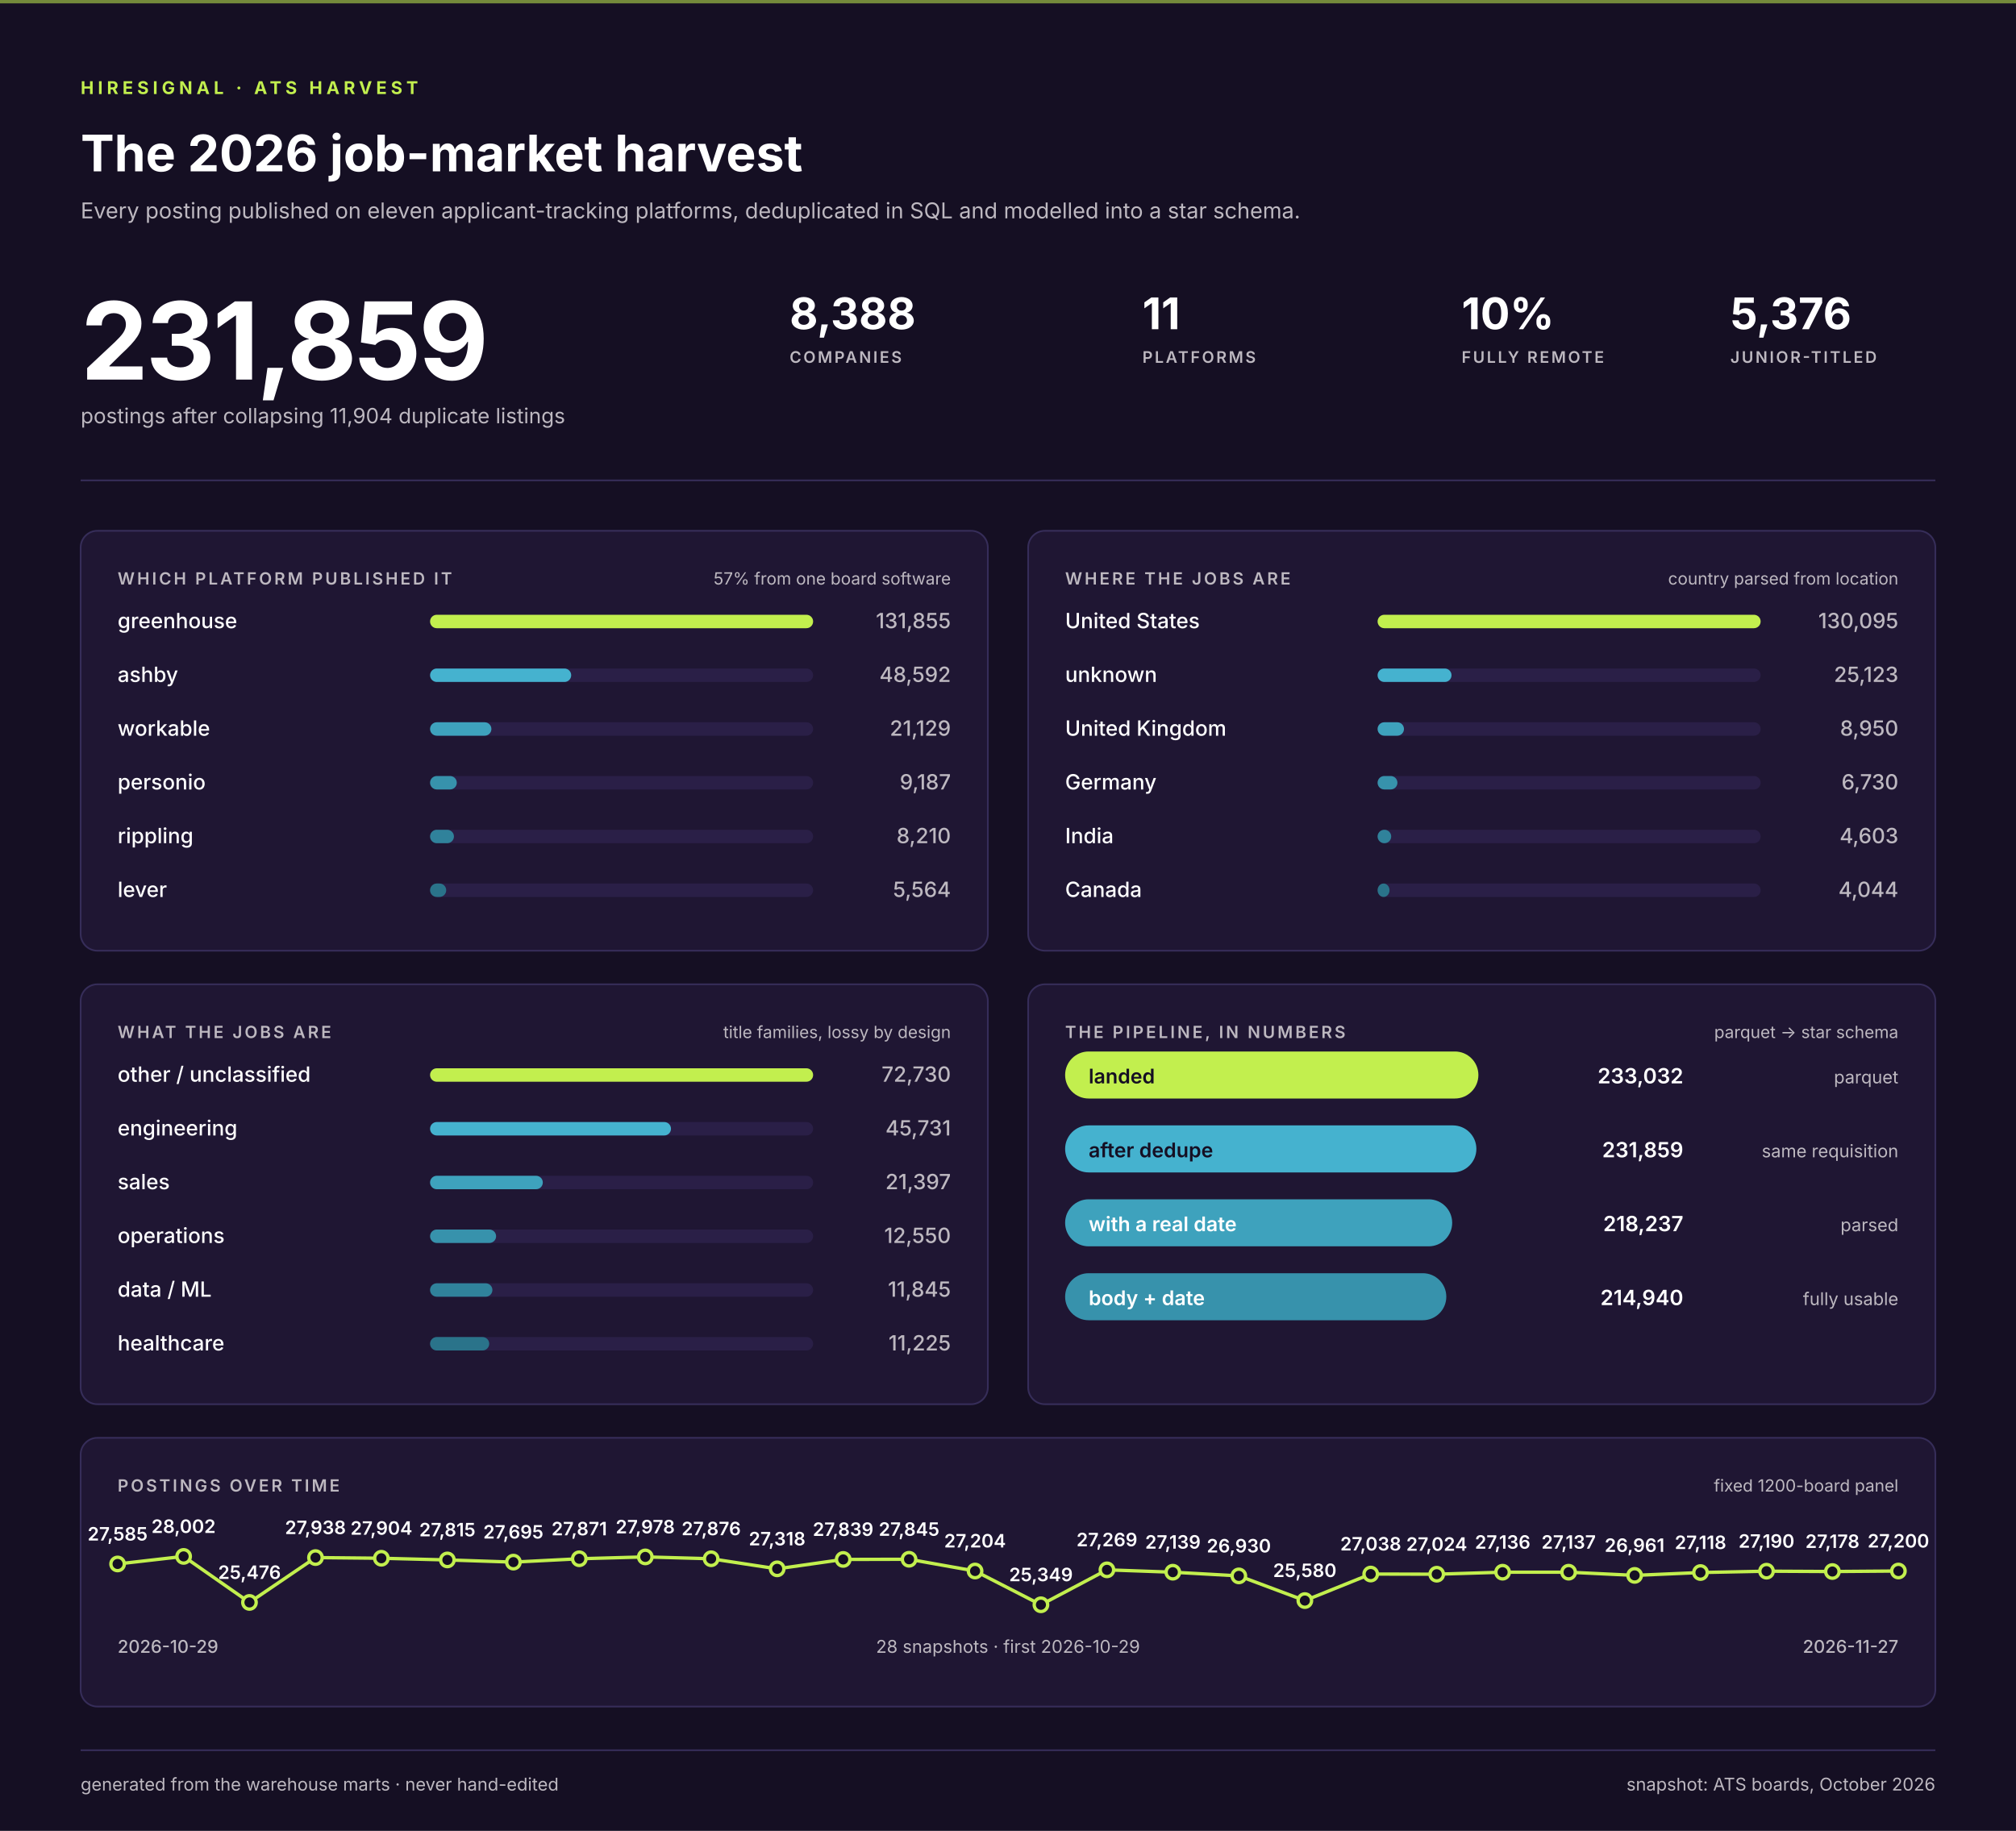
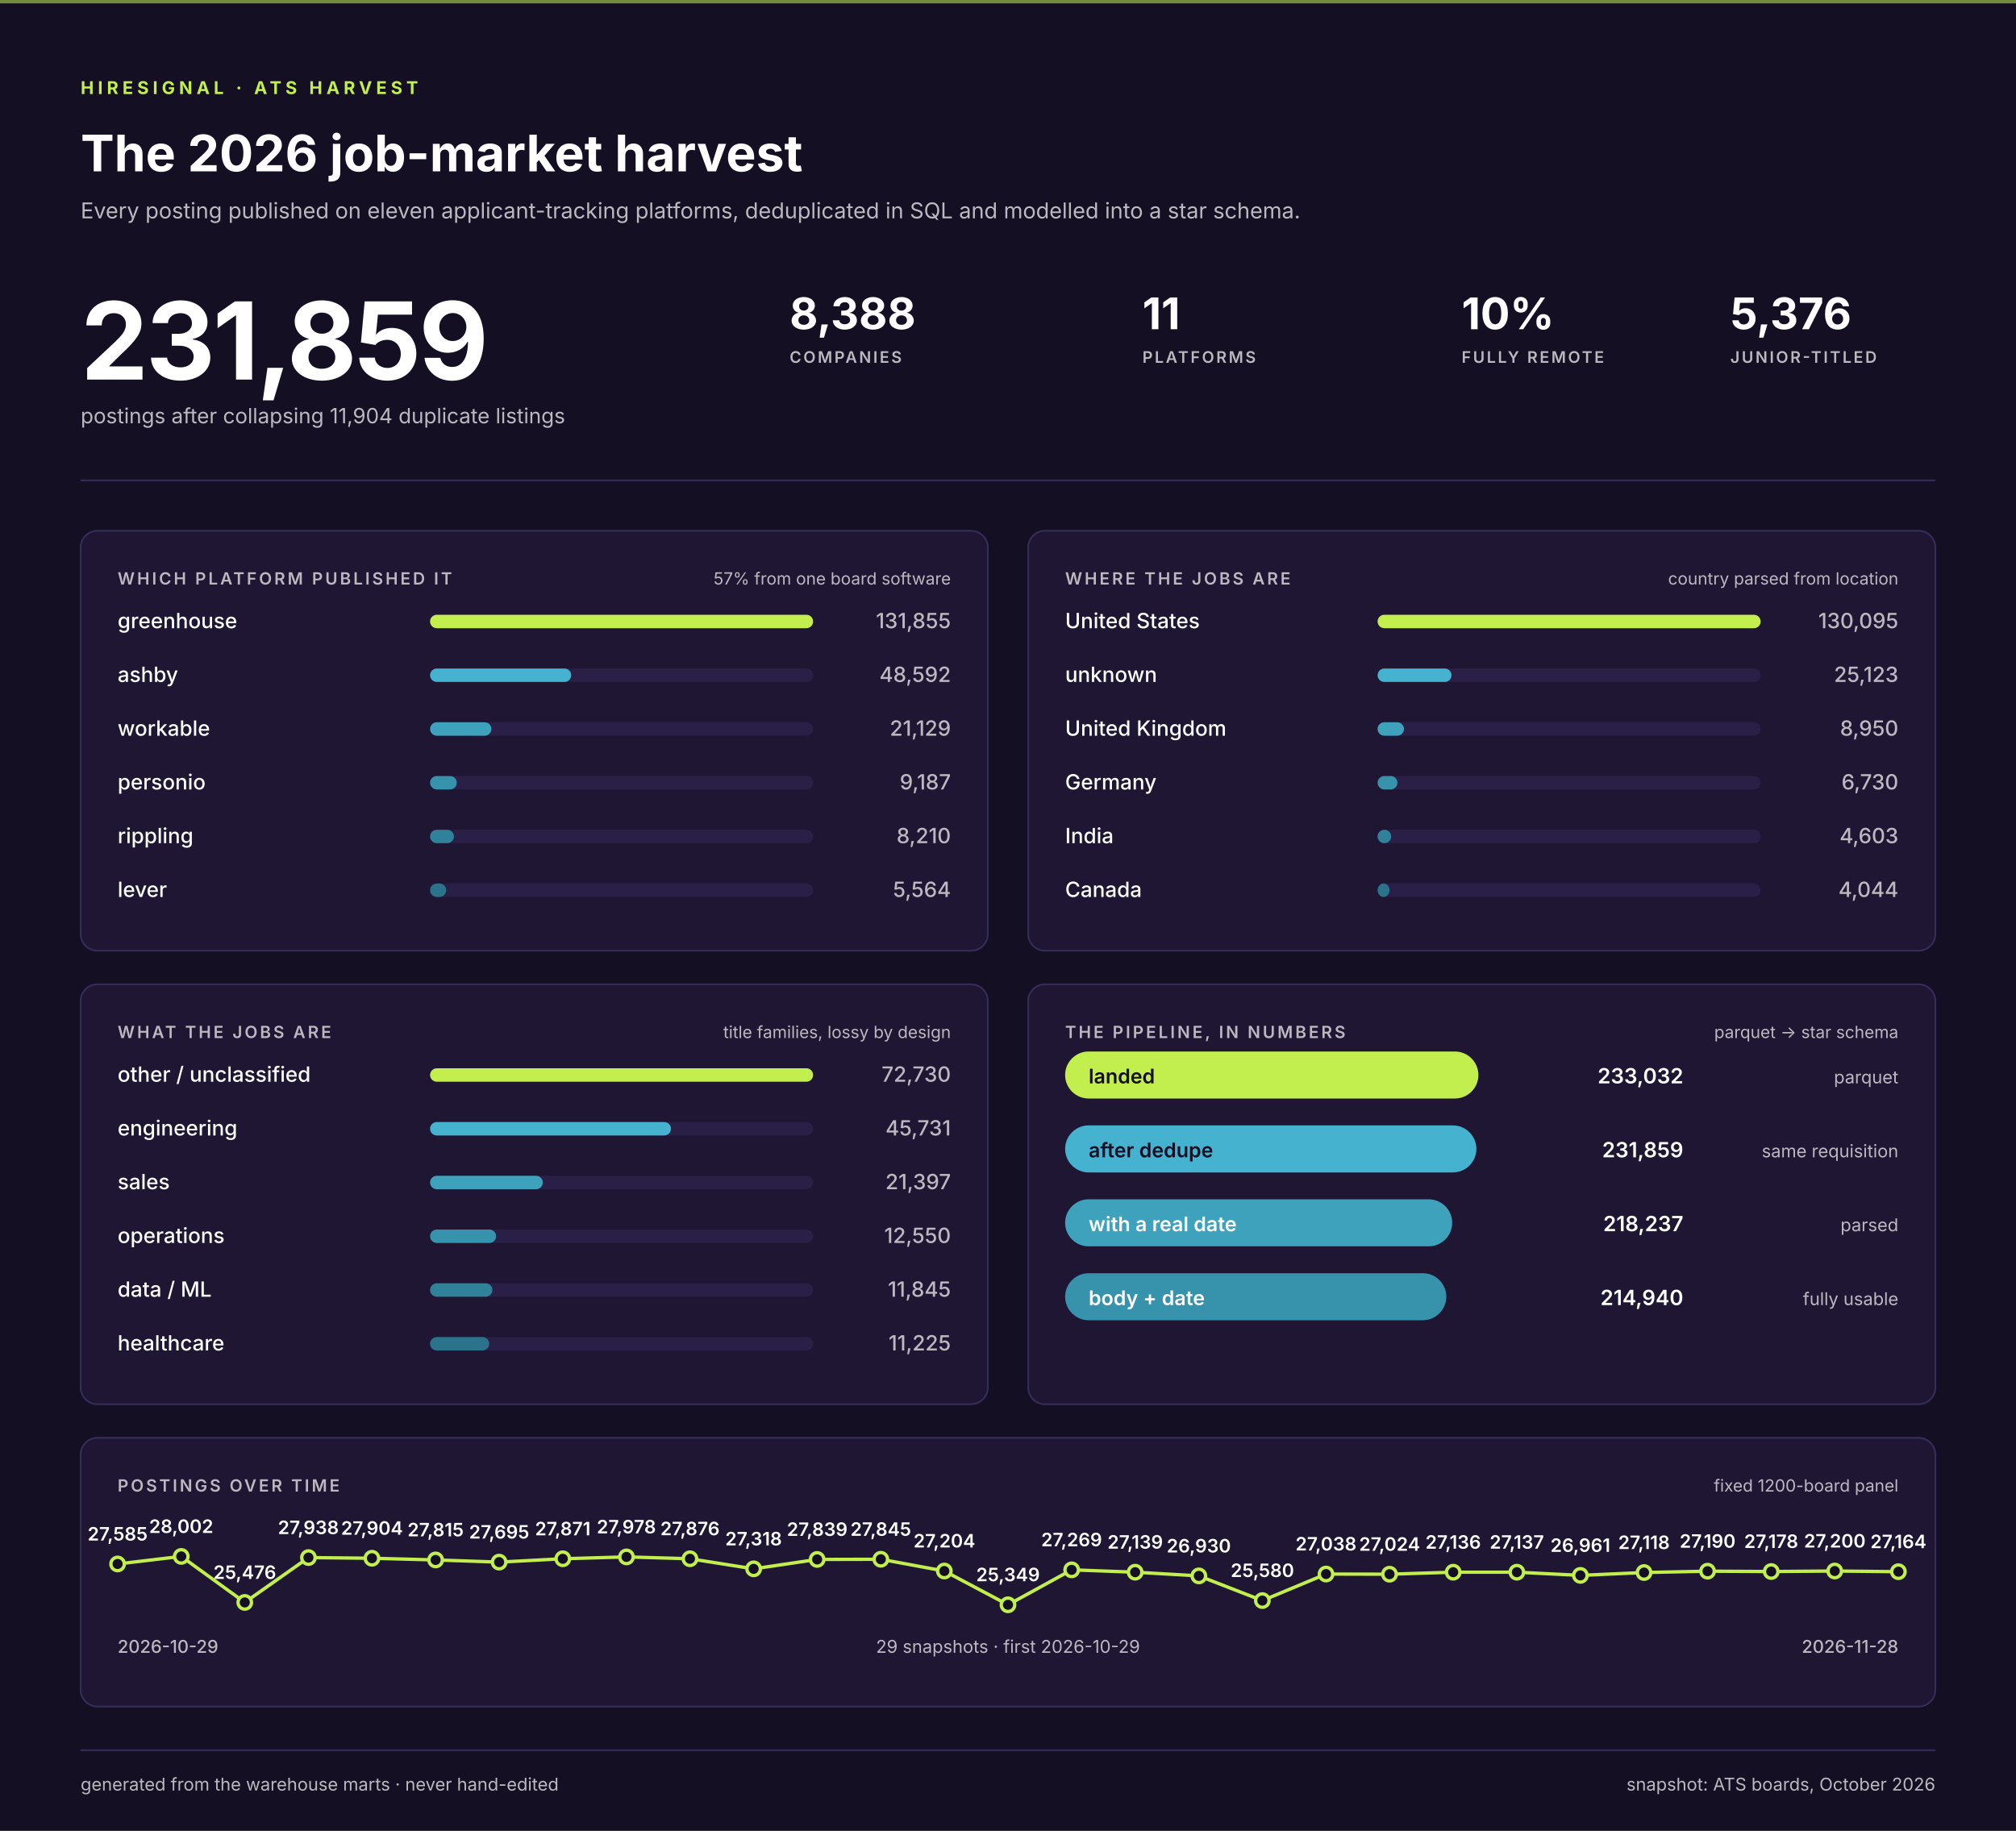
<svg xmlns="http://www.w3.org/2000/svg" width="1200" height="1090" viewBox="0 0 1200 1090" role="img" aria-label="Job-market harvest dashboard">
  <rect x="0.0" y="0.0" width="1200.0" height="1090.0" rx="0" fill="#150f23" />
  <rect x="0" y="0" width="1200" height="2" fill="#c2ef4e" opacity="0.55" />
  <text x="48" y="56" font-family="Inter, -apple-system, Segoe UI, Helvetica, Arial, sans-serif" font-size="10.5" fill="#c2ef4e" font-weight="700" text-anchor="start" letter-spacing="2.4">HIRESIGNAL  ·  ATS HARVEST</text>
  <text x="48" y="102" font-family="Inter, -apple-system, Segoe UI, Helvetica, Arial, sans-serif" font-size="30" fill="#ffffff" font-weight="650" text-anchor="start">The 2026 job-market harvest</text>
  <text x="48" y="130" font-family="Inter, -apple-system, Segoe UI, Helvetica, Arial, sans-serif" font-size="13" fill="#bdb8c0" font-weight="400" text-anchor="start">Every posting published on eleven applicant-tracking platforms, deduplicated in SQL and modelled into a star schema.</text>
  <text x="48" y="226" font-family="Inter, -apple-system, Segoe UI, Helvetica, Arial, sans-serif" font-size="64" fill="#ffffff" font-weight="700" text-anchor="start" letter-spacing="-1.5">231,859</text>
  <text x="48" y="252" font-family="Inter, -apple-system, Segoe UI, Helvetica, Arial, sans-serif" font-size="12.5" fill="#bdb8c0" font-weight="400" text-anchor="start">postings after collapsing 11,904 duplicate listings</text>
  <text x="470" y="196" font-family="Inter, -apple-system, Segoe UI, Helvetica, Arial, sans-serif" font-size="26" fill="#ffffff" font-weight="650" text-anchor="start">8,388</text>
  <text x="470" y="216" font-family="Inter, -apple-system, Segoe UI, Helvetica, Arial, sans-serif" font-size="9.5" fill="#bdb8c0" font-weight="600" text-anchor="start" letter-spacing="1.2">COMPANIES</text>
  <text x="680" y="196" font-family="Inter, -apple-system, Segoe UI, Helvetica, Arial, sans-serif" font-size="26" fill="#ffffff" font-weight="650" text-anchor="start">11</text>
  <text x="680" y="216" font-family="Inter, -apple-system, Segoe UI, Helvetica, Arial, sans-serif" font-size="9.5" fill="#bdb8c0" font-weight="600" text-anchor="start" letter-spacing="1.2">PLATFORMS</text>
  <text x="870" y="196" font-family="Inter, -apple-system, Segoe UI, Helvetica, Arial, sans-serif" font-size="26" fill="#ffffff" font-weight="650" text-anchor="start">10%</text>
  <text x="870" y="216" font-family="Inter, -apple-system, Segoe UI, Helvetica, Arial, sans-serif" font-size="9.5" fill="#bdb8c0" font-weight="600" text-anchor="start" letter-spacing="1.2">FULLY REMOTE</text>
  <text x="1030" y="196" font-family="Inter, -apple-system, Segoe UI, Helvetica, Arial, sans-serif" font-size="26" fill="#ffffff" font-weight="650" text-anchor="start">5,376</text>
  <text x="1030" y="216" font-family="Inter, -apple-system, Segoe UI, Helvetica, Arial, sans-serif" font-size="9.5" fill="#bdb8c0" font-weight="600" text-anchor="start" letter-spacing="1.2">JUNIOR-TITLED</text>
  <line x1="48" y1="286" x2="1152" y2="286" stroke="#362d59" />
  <rect x="48.0" y="316.0" width="540.0" height="250.0" rx="10" fill="#1f1633" stroke="#362d59" />
  <text x="70" y="348" font-family="Inter, -apple-system, Segoe UI, Helvetica, Arial, sans-serif" font-size="10" fill="#bdb8c0" font-weight="600" text-anchor="start" letter-spacing="1.4">WHICH PLATFORM PUBLISHED IT</text>
  <text x="566" y="348" font-family="Inter, -apple-system, Segoe UI, Helvetica, Arial, sans-serif" font-size="10" fill="#bdb8c0" font-weight="400" text-anchor="end">57% from one board software</text>
  <text x="70" y="374.0" font-family="Inter, -apple-system, Segoe UI, Helvetica, Arial, sans-serif" font-size="12.5" fill="#ffffff" font-weight="450" text-anchor="start">greenhouse</text>
  <rect x="256.0" y="366.0" width="228.0" height="8.0" rx="4" fill="#2a1f47" />
  <rect x="256.0" y="366.0" width="228.0" height="8.0" rx="4" fill="#c2ef4e" />
  <text x="566" y="374.0" font-family="Inter, -apple-system, Segoe UI, Helvetica, Arial, sans-serif" font-size="12.5" fill="#bdb8c0" font-weight="500" text-anchor="end">131,855</text>
  <text x="70" y="406.0" font-family="Inter, -apple-system, Segoe UI, Helvetica, Arial, sans-serif" font-size="12.5" fill="#ffffff" font-weight="450" text-anchor="start">ashby</text>
  <rect x="256.0" y="398.0" width="228.0" height="8.0" rx="4" fill="#2a1f47" />
  <rect x="256.0" y="398.0" width="84.0" height="8.0" rx="4" fill="#45b2cf" />
  <text x="566" y="406.0" font-family="Inter, -apple-system, Segoe UI, Helvetica, Arial, sans-serif" font-size="12.5" fill="#bdb8c0" font-weight="500" text-anchor="end">48,592</text>
  <text x="70" y="438.0" font-family="Inter, -apple-system, Segoe UI, Helvetica, Arial, sans-serif" font-size="12.5" fill="#ffffff" font-weight="450" text-anchor="start">workable</text>
  <rect x="256.0" y="430.0" width="228.0" height="8.0" rx="4" fill="#2a1f47" />
  <rect x="256.0" y="430.0" width="36.5" height="8.0" rx="4" fill="#3ea2bd" />
  <text x="566" y="438.0" font-family="Inter, -apple-system, Segoe UI, Helvetica, Arial, sans-serif" font-size="12.5" fill="#bdb8c0" font-weight="500" text-anchor="end">21,129</text>
  <text x="70" y="470.0" font-family="Inter, -apple-system, Segoe UI, Helvetica, Arial, sans-serif" font-size="12.5" fill="#ffffff" font-weight="450" text-anchor="start">personio</text>
  <rect x="256.0" y="462.0" width="228.0" height="8.0" rx="4" fill="#2a1f47" />
  <rect x="256.0" y="462.0" width="15.9" height="8.0" rx="4" fill="#3792ac" />
  <text x="566" y="470.0" font-family="Inter, -apple-system, Segoe UI, Helvetica, Arial, sans-serif" font-size="12.5" fill="#bdb8c0" font-weight="500" text-anchor="end">9,187</text>
  <text x="70" y="502.0" font-family="Inter, -apple-system, Segoe UI, Helvetica, Arial, sans-serif" font-size="12.5" fill="#ffffff" font-weight="450" text-anchor="start">rippling</text>
  <rect x="256.0" y="494.0" width="228.0" height="8.0" rx="4" fill="#2a1f47" />
  <rect x="256.0" y="494.0" width="14.2" height="8.0" rx="4" fill="#30829b" />
  <text x="566" y="502.0" font-family="Inter, -apple-system, Segoe UI, Helvetica, Arial, sans-serif" font-size="12.5" fill="#bdb8c0" font-weight="500" text-anchor="end">8,210</text>
  <text x="70" y="534.0" font-family="Inter, -apple-system, Segoe UI, Helvetica, Arial, sans-serif" font-size="12.5" fill="#ffffff" font-weight="450" text-anchor="start">lever</text>
  <rect x="256.0" y="526.0" width="228.0" height="8.0" rx="4" fill="#2a1f47" />
  <rect x="256.0" y="526.0" width="9.6" height="8.0" rx="4" fill="#2a738a" />
  <text x="566" y="534.0" font-family="Inter, -apple-system, Segoe UI, Helvetica, Arial, sans-serif" font-size="12.5" fill="#bdb8c0" font-weight="500" text-anchor="end">5,564</text>
  <rect x="612.0" y="316.0" width="540.0" height="250.0" rx="10" fill="#1f1633" stroke="#362d59" />
  <text x="634" y="348" font-family="Inter, -apple-system, Segoe UI, Helvetica, Arial, sans-serif" font-size="10" fill="#bdb8c0" font-weight="600" text-anchor="start" letter-spacing="1.4">WHERE THE JOBS ARE</text>
  <text x="1130" y="348" font-family="Inter, -apple-system, Segoe UI, Helvetica, Arial, sans-serif" font-size="10" fill="#bdb8c0" font-weight="400" text-anchor="end">country parsed from location</text>
  <text x="634" y="374.0" font-family="Inter, -apple-system, Segoe UI, Helvetica, Arial, sans-serif" font-size="12.5" fill="#ffffff" font-weight="450" text-anchor="start">United States</text>
  <rect x="820.0" y="366.0" width="228.0" height="8.0" rx="4" fill="#2a1f47" />
  <rect x="820.0" y="366.0" width="228.0" height="8.0" rx="4" fill="#c2ef4e" />
  <text x="1130" y="374.0" font-family="Inter, -apple-system, Segoe UI, Helvetica, Arial, sans-serif" font-size="12.5" fill="#bdb8c0" font-weight="500" text-anchor="end">130,095</text>
  <text x="634" y="406.0" font-family="Inter, -apple-system, Segoe UI, Helvetica, Arial, sans-serif" font-size="12.5" fill="#ffffff" font-weight="450" text-anchor="start">unknown</text>
  <rect x="820.0" y="398.0" width="228.0" height="8.0" rx="4" fill="#2a1f47" />
  <rect x="820.0" y="398.0" width="44.0" height="8.0" rx="4" fill="#45b2cf" />
  <text x="1130" y="406.0" font-family="Inter, -apple-system, Segoe UI, Helvetica, Arial, sans-serif" font-size="12.5" fill="#bdb8c0" font-weight="500" text-anchor="end">25,123</text>
  <text x="634" y="438.0" font-family="Inter, -apple-system, Segoe UI, Helvetica, Arial, sans-serif" font-size="12.5" fill="#ffffff" font-weight="450" text-anchor="start">United Kingdom</text>
  <rect x="820.0" y="430.0" width="228.0" height="8.0" rx="4" fill="#2a1f47" />
  <rect x="820.0" y="430.0" width="15.7" height="8.0" rx="4" fill="#3ea2bd" />
  <text x="1130" y="438.0" font-family="Inter, -apple-system, Segoe UI, Helvetica, Arial, sans-serif" font-size="12.5" fill="#bdb8c0" font-weight="500" text-anchor="end">8,950</text>
  <text x="634" y="470.0" font-family="Inter, -apple-system, Segoe UI, Helvetica, Arial, sans-serif" font-size="12.5" fill="#ffffff" font-weight="450" text-anchor="start">Germany</text>
  <rect x="820.0" y="462.0" width="228.0" height="8.0" rx="4" fill="#2a1f47" />
  <rect x="820.0" y="462.0" width="11.8" height="8.0" rx="4" fill="#3792ac" />
  <text x="1130" y="470.0" font-family="Inter, -apple-system, Segoe UI, Helvetica, Arial, sans-serif" font-size="12.5" fill="#bdb8c0" font-weight="500" text-anchor="end">6,730</text>
  <text x="634" y="502.0" font-family="Inter, -apple-system, Segoe UI, Helvetica, Arial, sans-serif" font-size="12.5" fill="#ffffff" font-weight="450" text-anchor="start">India</text>
  <rect x="820.0" y="494.0" width="228.0" height="8.0" rx="4" fill="#2a1f47" />
  <rect x="820.0" y="494.0" width="8.1" height="8.0" rx="4" fill="#30829b" />
  <text x="1130" y="502.0" font-family="Inter, -apple-system, Segoe UI, Helvetica, Arial, sans-serif" font-size="12.5" fill="#bdb8c0" font-weight="500" text-anchor="end">4,603</text>
  <text x="634" y="534.0" font-family="Inter, -apple-system, Segoe UI, Helvetica, Arial, sans-serif" font-size="12.5" fill="#ffffff" font-weight="450" text-anchor="start">Canada</text>
  <rect x="820.0" y="526.0" width="228.0" height="8.0" rx="4" fill="#2a1f47" />
  <rect x="820.0" y="526.0" width="7.1" height="8.0" rx="4" fill="#2a738a" />
  <text x="1130" y="534.0" font-family="Inter, -apple-system, Segoe UI, Helvetica, Arial, sans-serif" font-size="12.5" fill="#bdb8c0" font-weight="500" text-anchor="end">4,044</text>
  <rect x="48.0" y="586.0" width="540.0" height="250.0" rx="10" fill="#1f1633" stroke="#362d59" />
  <text x="70" y="618" font-family="Inter, -apple-system, Segoe UI, Helvetica, Arial, sans-serif" font-size="10" fill="#bdb8c0" font-weight="600" text-anchor="start" letter-spacing="1.4">WHAT THE JOBS ARE</text>
  <text x="566" y="618" font-family="Inter, -apple-system, Segoe UI, Helvetica, Arial, sans-serif" font-size="10" fill="#bdb8c0" font-weight="400" text-anchor="end">title families, lossy by design</text>
  <text x="70" y="644.0" font-family="Inter, -apple-system, Segoe UI, Helvetica, Arial, sans-serif" font-size="12.5" fill="#ffffff" font-weight="450" text-anchor="start">other / unclassified</text>
  <rect x="256.0" y="636.0" width="228.0" height="8.0" rx="4" fill="#2a1f47" />
  <rect x="256.0" y="636.0" width="228.0" height="8.0" rx="4" fill="#c2ef4e" />
  <text x="566" y="644.0" font-family="Inter, -apple-system, Segoe UI, Helvetica, Arial, sans-serif" font-size="12.5" fill="#bdb8c0" font-weight="500" text-anchor="end">72,730</text>
  <text x="70" y="676.0" font-family="Inter, -apple-system, Segoe UI, Helvetica, Arial, sans-serif" font-size="12.5" fill="#ffffff" font-weight="450" text-anchor="start">engineering</text>
  <rect x="256.0" y="668.0" width="228.0" height="8.0" rx="4" fill="#2a1f47" />
  <rect x="256.0" y="668.0" width="143.4" height="8.0" rx="4" fill="#45b2cf" />
  <text x="566" y="676.0" font-family="Inter, -apple-system, Segoe UI, Helvetica, Arial, sans-serif" font-size="12.5" fill="#bdb8c0" font-weight="500" text-anchor="end">45,731</text>
  <text x="70" y="708.0" font-family="Inter, -apple-system, Segoe UI, Helvetica, Arial, sans-serif" font-size="12.5" fill="#ffffff" font-weight="450" text-anchor="start">sales</text>
  <rect x="256.0" y="700.0" width="228.0" height="8.0" rx="4" fill="#2a1f47" />
  <rect x="256.0" y="700.0" width="67.1" height="8.0" rx="4" fill="#3ea2bd" />
  <text x="566" y="708.0" font-family="Inter, -apple-system, Segoe UI, Helvetica, Arial, sans-serif" font-size="12.5" fill="#bdb8c0" font-weight="500" text-anchor="end">21,397</text>
  <text x="70" y="740.0" font-family="Inter, -apple-system, Segoe UI, Helvetica, Arial, sans-serif" font-size="12.5" fill="#ffffff" font-weight="450" text-anchor="start">operations</text>
  <rect x="256.0" y="732.0" width="228.0" height="8.0" rx="4" fill="#2a1f47" />
  <rect x="256.0" y="732.0" width="39.3" height="8.0" rx="4" fill="#3792ac" />
  <text x="566" y="740.0" font-family="Inter, -apple-system, Segoe UI, Helvetica, Arial, sans-serif" font-size="12.5" fill="#bdb8c0" font-weight="500" text-anchor="end">12,550</text>
  <text x="70" y="772.0" font-family="Inter, -apple-system, Segoe UI, Helvetica, Arial, sans-serif" font-size="12.5" fill="#ffffff" font-weight="450" text-anchor="start">data / ML</text>
  <rect x="256.0" y="764.0" width="228.0" height="8.0" rx="4" fill="#2a1f47" />
  <rect x="256.0" y="764.0" width="37.1" height="8.0" rx="4" fill="#30829b" />
  <text x="566" y="772.0" font-family="Inter, -apple-system, Segoe UI, Helvetica, Arial, sans-serif" font-size="12.5" fill="#bdb8c0" font-weight="500" text-anchor="end">11,845</text>
  <text x="70" y="804.0" font-family="Inter, -apple-system, Segoe UI, Helvetica, Arial, sans-serif" font-size="12.5" fill="#ffffff" font-weight="450" text-anchor="start">healthcare</text>
  <rect x="256.0" y="796.0" width="228.0" height="8.0" rx="4" fill="#2a1f47" />
  <rect x="256.0" y="796.0" width="35.2" height="8.0" rx="4" fill="#2a738a" />
  <text x="566" y="804.0" font-family="Inter, -apple-system, Segoe UI, Helvetica, Arial, sans-serif" font-size="12.5" fill="#bdb8c0" font-weight="500" text-anchor="end">11,225</text>
  <rect x="612.0" y="586.0" width="540.0" height="250.0" rx="10" fill="#1f1633" stroke="#362d59" />
  <text x="634" y="618" font-family="Inter, -apple-system, Segoe UI, Helvetica, Arial, sans-serif" font-size="10" fill="#bdb8c0" font-weight="600" text-anchor="start" letter-spacing="1.4">THE PIPELINE, IN NUMBERS</text>
  <text x="1130" y="618" font-family="Inter, -apple-system, Segoe UI, Helvetica, Arial, sans-serif" font-size="10" fill="#bdb8c0" font-weight="400" text-anchor="end">parquet → star schema</text>
  <rect x="634.0" y="626.0" width="246.0" height="28.0" rx="14" fill="#c2ef4e" />
  <text x="648" y="645" font-family="Inter, -apple-system, Segoe UI, Helvetica, Arial, sans-serif" font-size="12" fill="#150f23" font-weight="600" text-anchor="start">landed</text>
  <text x="1002" y="645" font-family="Inter, -apple-system, Segoe UI, Helvetica, Arial, sans-serif" font-size="12.5" fill="#ffffff" font-weight="600" text-anchor="end">233,032</text>
  <text x="1130" y="645" font-family="Inter, -apple-system, Segoe UI, Helvetica, Arial, sans-serif" font-size="10.5" fill="#bdb8c0" font-weight="400" text-anchor="end">parquet</text>
  <rect x="634.0" y="670.0" width="244.8" height="28.0" rx="14" fill="#45b2cf" />
  <text x="648" y="689" font-family="Inter, -apple-system, Segoe UI, Helvetica, Arial, sans-serif" font-size="12" fill="#150f23" font-weight="600" text-anchor="start">after dedupe</text>
  <text x="1002" y="689" font-family="Inter, -apple-system, Segoe UI, Helvetica, Arial, sans-serif" font-size="12.5" fill="#ffffff" font-weight="600" text-anchor="end">231,859</text>
  <text x="1130" y="689" font-family="Inter, -apple-system, Segoe UI, Helvetica, Arial, sans-serif" font-size="10.5" fill="#bdb8c0" font-weight="400" text-anchor="end">same requisition</text>
  <rect x="634.0" y="714.0" width="230.4" height="28.0" rx="14" fill="#3ea2bd" />
  <text x="648" y="733" font-family="Inter, -apple-system, Segoe UI, Helvetica, Arial, sans-serif" font-size="12" fill="#ffffff" font-weight="600" text-anchor="start">with a real date</text>
  <text x="1002" y="733" font-family="Inter, -apple-system, Segoe UI, Helvetica, Arial, sans-serif" font-size="12.5" fill="#ffffff" font-weight="600" text-anchor="end">218,237</text>
  <text x="1130" y="733" font-family="Inter, -apple-system, Segoe UI, Helvetica, Arial, sans-serif" font-size="10.5" fill="#bdb8c0" font-weight="400" text-anchor="end">parsed</text>
  <rect x="634.0" y="758.0" width="226.9" height="28.0" rx="14" fill="#3792ac" />
  <text x="648" y="777" font-family="Inter, -apple-system, Segoe UI, Helvetica, Arial, sans-serif" font-size="12" fill="#ffffff" font-weight="600" text-anchor="start">body + date</text>
  <text x="1002" y="777" font-family="Inter, -apple-system, Segoe UI, Helvetica, Arial, sans-serif" font-size="12.5" fill="#ffffff" font-weight="600" text-anchor="end">214,940</text>
  <text x="1130" y="777" font-family="Inter, -apple-system, Segoe UI, Helvetica, Arial, sans-serif" font-size="10.5" fill="#bdb8c0" font-weight="400" text-anchor="end">fully usable</text>
  <rect x="48.0" y="856.0" width="1104.0" height="160.0" rx="10" fill="#1f1633" stroke="#362d59" />
  <text x="70" y="888" font-family="Inter, -apple-system, Segoe UI, Helvetica, Arial, sans-serif" font-size="10" fill="#bdb8c0" font-weight="600" text-anchor="start" letter-spacing="1.4">POSTINGS OVER TIME</text>
  <text x="1130" y="888" font-family="Inter, -apple-system, Segoe UI, Helvetica, Arial, sans-serif" font-size="10" fill="#bdb8c0" font-weight="400" text-anchor="end">fixed 1200-board panel</text>
-   <polyline fill="none" stroke="#c2ef4e" stroke-width="2" stroke-linejoin="round" stroke-linecap="round" points="70.0,931.1 109.3,926.6 148.5,954.0 187.8,927.3 227.0,927.7 266.3,928.7 305.6,930.0 344.8,928.0 384.1,926.9 423.3,928.0 462.6,934.0 501.9,928.4 541.1,928.3 580.4,935.3 619.6,955.4 658.9,934.6 698.1,936.0 737.4,938.2 776.7,952.9 815.9,937.1 855.2,937.2 894.4,936.0 933.7,936.0 973.0,937.9 1012.2,936.2 1051.5,935.4 1090.7,935.6 1130.0,935.3" />
+   <polyline fill="none" stroke="#c2ef4e" stroke-width="2" stroke-linejoin="round" stroke-linecap="round" points="70.0,931.1 107.9,926.6 145.7,954.0 183.6,927.3 221.4,927.7 259.3,928.7 297.1,930.0 335.0,928.0 372.9,926.9 410.7,928.0 448.6,934.0 486.4,928.4 524.3,928.3 562.1,935.3 600.0,955.4 637.9,934.6 675.7,936.0 713.6,938.2 751.4,952.9 789.3,937.1 827.1,937.2 865.0,936.0 902.9,936.0 940.7,937.9 978.6,936.2 1016.4,935.4 1054.3,935.6 1092.1,935.3 1130.0,935.7" />
  <circle cx="70.0" cy="931.1" r="4" fill="#150f23" stroke="#c2ef4e" stroke-width="2" />
  <text x="70.0" y="917.144" font-family="Inter, -apple-system, Segoe UI, Helvetica, Arial, sans-serif" font-size="11" fill="#ffffff" font-weight="600" text-anchor="middle">27,585</text>
-   <circle cx="109.3" cy="926.6" r="4" fill="#150f23" stroke="#c2ef4e" stroke-width="2" />
-   <text x="109.259" y="912.625" font-family="Inter, -apple-system, Segoe UI, Helvetica, Arial, sans-serif" font-size="11" fill="#ffffff" font-weight="600" text-anchor="middle">28,002</text>
-   <circle cx="148.5" cy="954.0" r="4" fill="#150f23" stroke="#c2ef4e" stroke-width="2" />
-   <text x="148.519" y="939.999" font-family="Inter, -apple-system, Segoe UI, Helvetica, Arial, sans-serif" font-size="11" fill="#ffffff" font-weight="600" text-anchor="middle">25,476</text>
-   <circle cx="187.8" cy="927.3" r="4" fill="#150f23" stroke="#c2ef4e" stroke-width="2" />
-   <text x="187.778" y="913.319" font-family="Inter, -apple-system, Segoe UI, Helvetica, Arial, sans-serif" font-size="11" fill="#ffffff" font-weight="600" text-anchor="middle">27,938</text>
-   <circle cx="227.0" cy="927.7" r="4" fill="#150f23" stroke="#c2ef4e" stroke-width="2" />
-   <text x="227.037" y="913.687" font-family="Inter, -apple-system, Segoe UI, Helvetica, Arial, sans-serif" font-size="11" fill="#ffffff" font-weight="600" text-anchor="middle">27,904</text>
-   <circle cx="266.3" cy="928.7" r="4" fill="#150f23" stroke="#c2ef4e" stroke-width="2" />
-   <text x="266.296" y="914.651" font-family="Inter, -apple-system, Segoe UI, Helvetica, Arial, sans-serif" font-size="11" fill="#ffffff" font-weight="600" text-anchor="middle">27,815</text>
-   <circle cx="305.6" cy="930.0" r="4" fill="#150f23" stroke="#c2ef4e" stroke-width="2" />
-   <text x="305.556" y="915.952" font-family="Inter, -apple-system, Segoe UI, Helvetica, Arial, sans-serif" font-size="11" fill="#ffffff" font-weight="600" text-anchor="middle">27,695</text>
-   <circle cx="344.8" cy="928.0" r="4" fill="#150f23" stroke="#c2ef4e" stroke-width="2" />
-   <text x="344.815" y="914.045" font-family="Inter, -apple-system, Segoe UI, Helvetica, Arial, sans-serif" font-size="11" fill="#ffffff" font-weight="600" text-anchor="middle">27,871</text>
-   <circle cx="384.1" cy="926.9" r="4" fill="#150f23" stroke="#c2ef4e" stroke-width="2" />
-   <text x="384.074" y="912.885" font-family="Inter, -apple-system, Segoe UI, Helvetica, Arial, sans-serif" font-size="11" fill="#ffffff" font-weight="600" text-anchor="middle">27,978</text>
-   <circle cx="423.3" cy="928.0" r="4" fill="#150f23" stroke="#c2ef4e" stroke-width="2" />
-   <text x="423.333" y="913.99" font-family="Inter, -apple-system, Segoe UI, Helvetica, Arial, sans-serif" font-size="11" fill="#ffffff" font-weight="600" text-anchor="middle">27,876</text>
-   <circle cx="462.6" cy="934.0" r="4" fill="#150f23" stroke="#c2ef4e" stroke-width="2" />
-   <text x="462.593" y="920.037" font-family="Inter, -apple-system, Segoe UI, Helvetica, Arial, sans-serif" font-size="11" fill="#ffffff" font-weight="600" text-anchor="middle">27,318</text>
-   <circle cx="501.9" cy="928.4" r="4" fill="#150f23" stroke="#c2ef4e" stroke-width="2" />
-   <text x="501.852" y="914.391" font-family="Inter, -apple-system, Segoe UI, Helvetica, Arial, sans-serif" font-size="11" fill="#ffffff" font-weight="600" text-anchor="middle">27,839</text>
-   <circle cx="541.1" cy="928.3" r="4" fill="#150f23" stroke="#c2ef4e" stroke-width="2" />
-   <text x="541.111" y="914.326" font-family="Inter, -apple-system, Segoe UI, Helvetica, Arial, sans-serif" font-size="11" fill="#ffffff" font-weight="600" text-anchor="middle">27,845</text>
-   <circle cx="580.4" cy="935.3" r="4" fill="#150f23" stroke="#c2ef4e" stroke-width="2" />
-   <text x="580.37" y="921.273" font-family="Inter, -apple-system, Segoe UI, Helvetica, Arial, sans-serif" font-size="11" fill="#ffffff" font-weight="600" text-anchor="middle">27,204</text>
-   <circle cx="619.6" cy="955.4" r="4" fill="#150f23" stroke="#c2ef4e" stroke-width="2" />
-   <text x="619.63" y="941.375" font-family="Inter, -apple-system, Segoe UI, Helvetica, Arial, sans-serif" font-size="11" fill="#ffffff" font-weight="600" text-anchor="middle">25,349</text>
-   <circle cx="658.9" cy="934.6" r="4" fill="#150f23" stroke="#c2ef4e" stroke-width="2" />
-   <text x="658.889" y="920.568" font-family="Inter, -apple-system, Segoe UI, Helvetica, Arial, sans-serif" font-size="11" fill="#ffffff" font-weight="600" text-anchor="middle">27,269</text>
-   <circle cx="698.1" cy="936.0" r="4" fill="#150f23" stroke="#c2ef4e" stroke-width="2" />
-   <text x="698.148" y="921.977" font-family="Inter, -apple-system, Segoe UI, Helvetica, Arial, sans-serif" font-size="11" fill="#ffffff" font-weight="600" text-anchor="middle">27,139</text>
-   <circle cx="737.4" cy="938.2" r="4" fill="#150f23" stroke="#c2ef4e" stroke-width="2" />
-   <text x="737.407" y="924.242" font-family="Inter, -apple-system, Segoe UI, Helvetica, Arial, sans-serif" font-size="11" fill="#ffffff" font-weight="600" text-anchor="middle">26,930</text>
-   <circle cx="776.7" cy="952.9" r="4" fill="#150f23" stroke="#c2ef4e" stroke-width="2" />
-   <text x="776.667" y="938.872" font-family="Inter, -apple-system, Segoe UI, Helvetica, Arial, sans-serif" font-size="11" fill="#ffffff" font-weight="600" text-anchor="middle">25,580</text>
-   <circle cx="815.9" cy="937.1" r="4" fill="#150f23" stroke="#c2ef4e" stroke-width="2" />
-   <text x="815.926" y="923.072" font-family="Inter, -apple-system, Segoe UI, Helvetica, Arial, sans-serif" font-size="11" fill="#ffffff" font-weight="600" text-anchor="middle">27,038</text>
-   <circle cx="855.2" cy="937.2" r="4" fill="#150f23" stroke="#c2ef4e" stroke-width="2" />
-   <text x="855.185" y="923.223" font-family="Inter, -apple-system, Segoe UI, Helvetica, Arial, sans-serif" font-size="11" fill="#ffffff" font-weight="600" text-anchor="middle">27,024</text>
-   <circle cx="894.4" cy="936.0" r="4" fill="#150f23" stroke="#c2ef4e" stroke-width="2" />
-   <text x="894.444" y="922.01" font-family="Inter, -apple-system, Segoe UI, Helvetica, Arial, sans-serif" font-size="11" fill="#ffffff" font-weight="600" text-anchor="middle">27,136</text>
-   <circle cx="933.7" cy="936.0" r="4" fill="#150f23" stroke="#c2ef4e" stroke-width="2" />
-   <text x="933.704" y="921.999" font-family="Inter, -apple-system, Segoe UI, Helvetica, Arial, sans-serif" font-size="11" fill="#ffffff" font-weight="600" text-anchor="middle">27,137</text>
-   <circle cx="973.0" cy="937.9" r="4" fill="#150f23" stroke="#c2ef4e" stroke-width="2" />
-   <text x="972.963" y="923.906" font-family="Inter, -apple-system, Segoe UI, Helvetica, Arial, sans-serif" font-size="11" fill="#ffffff" font-weight="600" text-anchor="middle">26,961</text>
-   <circle cx="1012.2" cy="936.2" r="4" fill="#150f23" stroke="#c2ef4e" stroke-width="2" />
-   <text x="1012.222" y="922.205" font-family="Inter, -apple-system, Segoe UI, Helvetica, Arial, sans-serif" font-size="11" fill="#ffffff" font-weight="600" text-anchor="middle">27,118</text>
-   <circle cx="1051.5" cy="935.4" r="4" fill="#150f23" stroke="#c2ef4e" stroke-width="2" />
-   <text x="1051.481" y="921.424" font-family="Inter, -apple-system, Segoe UI, Helvetica, Arial, sans-serif" font-size="11" fill="#ffffff" font-weight="600" text-anchor="middle">27,190</text>
-   <circle cx="1090.7" cy="935.6" r="4" fill="#150f23" stroke="#c2ef4e" stroke-width="2" />
-   <text x="1090.741" y="921.555" font-family="Inter, -apple-system, Segoe UI, Helvetica, Arial, sans-serif" font-size="11" fill="#ffffff" font-weight="600" text-anchor="middle">27,178</text>
-   <circle cx="1130.0" cy="935.3" r="4" fill="#150f23" stroke="#c2ef4e" stroke-width="2" />
-   <text x="1130.0" y="921.316" font-family="Inter, -apple-system, Segoe UI, Helvetica, Arial, sans-serif" font-size="11" fill="#ffffff" font-weight="600" text-anchor="middle">27,200</text>
+   <circle cx="107.9" cy="926.6" r="4" fill="#150f23" stroke="#c2ef4e" stroke-width="2" />
+   <text x="107.857" y="912.625" font-family="Inter, -apple-system, Segoe UI, Helvetica, Arial, sans-serif" font-size="11" fill="#ffffff" font-weight="600" text-anchor="middle">28,002</text>
+   <circle cx="145.7" cy="954.0" r="4" fill="#150f23" stroke="#c2ef4e" stroke-width="2" />
+   <text x="145.714" y="939.999" font-family="Inter, -apple-system, Segoe UI, Helvetica, Arial, sans-serif" font-size="11" fill="#ffffff" font-weight="600" text-anchor="middle">25,476</text>
+   <circle cx="183.6" cy="927.3" r="4" fill="#150f23" stroke="#c2ef4e" stroke-width="2" />
+   <text x="183.571" y="913.319" font-family="Inter, -apple-system, Segoe UI, Helvetica, Arial, sans-serif" font-size="11" fill="#ffffff" font-weight="600" text-anchor="middle">27,938</text>
+   <circle cx="221.4" cy="927.7" r="4" fill="#150f23" stroke="#c2ef4e" stroke-width="2" />
+   <text x="221.429" y="913.687" font-family="Inter, -apple-system, Segoe UI, Helvetica, Arial, sans-serif" font-size="11" fill="#ffffff" font-weight="600" text-anchor="middle">27,904</text>
+   <circle cx="259.3" cy="928.7" r="4" fill="#150f23" stroke="#c2ef4e" stroke-width="2" />
+   <text x="259.286" y="914.651" font-family="Inter, -apple-system, Segoe UI, Helvetica, Arial, sans-serif" font-size="11" fill="#ffffff" font-weight="600" text-anchor="middle">27,815</text>
+   <circle cx="297.1" cy="930.0" r="4" fill="#150f23" stroke="#c2ef4e" stroke-width="2" />
+   <text x="297.143" y="915.952" font-family="Inter, -apple-system, Segoe UI, Helvetica, Arial, sans-serif" font-size="11" fill="#ffffff" font-weight="600" text-anchor="middle">27,695</text>
+   <circle cx="335.0" cy="928.0" r="4" fill="#150f23" stroke="#c2ef4e" stroke-width="2" />
+   <text x="335.0" y="914.045" font-family="Inter, -apple-system, Segoe UI, Helvetica, Arial, sans-serif" font-size="11" fill="#ffffff" font-weight="600" text-anchor="middle">27,871</text>
+   <circle cx="372.9" cy="926.9" r="4" fill="#150f23" stroke="#c2ef4e" stroke-width="2" />
+   <text x="372.857" y="912.885" font-family="Inter, -apple-system, Segoe UI, Helvetica, Arial, sans-serif" font-size="11" fill="#ffffff" font-weight="600" text-anchor="middle">27,978</text>
+   <circle cx="410.7" cy="928.0" r="4" fill="#150f23" stroke="#c2ef4e" stroke-width="2" />
+   <text x="410.714" y="913.99" font-family="Inter, -apple-system, Segoe UI, Helvetica, Arial, sans-serif" font-size="11" fill="#ffffff" font-weight="600" text-anchor="middle">27,876</text>
+   <circle cx="448.6" cy="934.0" r="4" fill="#150f23" stroke="#c2ef4e" stroke-width="2" />
+   <text x="448.571" y="920.037" font-family="Inter, -apple-system, Segoe UI, Helvetica, Arial, sans-serif" font-size="11" fill="#ffffff" font-weight="600" text-anchor="middle">27,318</text>
+   <circle cx="486.4" cy="928.4" r="4" fill="#150f23" stroke="#c2ef4e" stroke-width="2" />
+   <text x="486.429" y="914.391" font-family="Inter, -apple-system, Segoe UI, Helvetica, Arial, sans-serif" font-size="11" fill="#ffffff" font-weight="600" text-anchor="middle">27,839</text>
+   <circle cx="524.3" cy="928.3" r="4" fill="#150f23" stroke="#c2ef4e" stroke-width="2" />
+   <text x="524.286" y="914.326" font-family="Inter, -apple-system, Segoe UI, Helvetica, Arial, sans-serif" font-size="11" fill="#ffffff" font-weight="600" text-anchor="middle">27,845</text>
+   <circle cx="562.1" cy="935.3" r="4" fill="#150f23" stroke="#c2ef4e" stroke-width="2" />
+   <text x="562.143" y="921.273" font-family="Inter, -apple-system, Segoe UI, Helvetica, Arial, sans-serif" font-size="11" fill="#ffffff" font-weight="600" text-anchor="middle">27,204</text>
+   <circle cx="600.0" cy="955.4" r="4" fill="#150f23" stroke="#c2ef4e" stroke-width="2" />
+   <text x="600.0" y="941.375" font-family="Inter, -apple-system, Segoe UI, Helvetica, Arial, sans-serif" font-size="11" fill="#ffffff" font-weight="600" text-anchor="middle">25,349</text>
+   <circle cx="637.9" cy="934.6" r="4" fill="#150f23" stroke="#c2ef4e" stroke-width="2" />
+   <text x="637.857" y="920.568" font-family="Inter, -apple-system, Segoe UI, Helvetica, Arial, sans-serif" font-size="11" fill="#ffffff" font-weight="600" text-anchor="middle">27,269</text>
+   <circle cx="675.7" cy="936.0" r="4" fill="#150f23" stroke="#c2ef4e" stroke-width="2" />
+   <text x="675.714" y="921.977" font-family="Inter, -apple-system, Segoe UI, Helvetica, Arial, sans-serif" font-size="11" fill="#ffffff" font-weight="600" text-anchor="middle">27,139</text>
+   <circle cx="713.6" cy="938.2" r="4" fill="#150f23" stroke="#c2ef4e" stroke-width="2" />
+   <text x="713.571" y="924.242" font-family="Inter, -apple-system, Segoe UI, Helvetica, Arial, sans-serif" font-size="11" fill="#ffffff" font-weight="600" text-anchor="middle">26,930</text>
+   <circle cx="751.4" cy="952.9" r="4" fill="#150f23" stroke="#c2ef4e" stroke-width="2" />
+   <text x="751.429" y="938.872" font-family="Inter, -apple-system, Segoe UI, Helvetica, Arial, sans-serif" font-size="11" fill="#ffffff" font-weight="600" text-anchor="middle">25,580</text>
+   <circle cx="789.3" cy="937.1" r="4" fill="#150f23" stroke="#c2ef4e" stroke-width="2" />
+   <text x="789.286" y="923.072" font-family="Inter, -apple-system, Segoe UI, Helvetica, Arial, sans-serif" font-size="11" fill="#ffffff" font-weight="600" text-anchor="middle">27,038</text>
+   <circle cx="827.1" cy="937.2" r="4" fill="#150f23" stroke="#c2ef4e" stroke-width="2" />
+   <text x="827.143" y="923.223" font-family="Inter, -apple-system, Segoe UI, Helvetica, Arial, sans-serif" font-size="11" fill="#ffffff" font-weight="600" text-anchor="middle">27,024</text>
+   <circle cx="865.0" cy="936.0" r="4" fill="#150f23" stroke="#c2ef4e" stroke-width="2" />
+   <text x="865.0" y="922.01" font-family="Inter, -apple-system, Segoe UI, Helvetica, Arial, sans-serif" font-size="11" fill="#ffffff" font-weight="600" text-anchor="middle">27,136</text>
+   <circle cx="902.9" cy="936.0" r="4" fill="#150f23" stroke="#c2ef4e" stroke-width="2" />
+   <text x="902.857" y="921.999" font-family="Inter, -apple-system, Segoe UI, Helvetica, Arial, sans-serif" font-size="11" fill="#ffffff" font-weight="600" text-anchor="middle">27,137</text>
+   <circle cx="940.7" cy="937.9" r="4" fill="#150f23" stroke="#c2ef4e" stroke-width="2" />
+   <text x="940.714" y="923.906" font-family="Inter, -apple-system, Segoe UI, Helvetica, Arial, sans-serif" font-size="11" fill="#ffffff" font-weight="600" text-anchor="middle">26,961</text>
+   <circle cx="978.6" cy="936.2" r="4" fill="#150f23" stroke="#c2ef4e" stroke-width="2" />
+   <text x="978.571" y="922.205" font-family="Inter, -apple-system, Segoe UI, Helvetica, Arial, sans-serif" font-size="11" fill="#ffffff" font-weight="600" text-anchor="middle">27,118</text>
+   <circle cx="1016.4" cy="935.4" r="4" fill="#150f23" stroke="#c2ef4e" stroke-width="2" />
+   <text x="1016.429" y="921.424" font-family="Inter, -apple-system, Segoe UI, Helvetica, Arial, sans-serif" font-size="11" fill="#ffffff" font-weight="600" text-anchor="middle">27,190</text>
+   <circle cx="1054.3" cy="935.6" r="4" fill="#150f23" stroke="#c2ef4e" stroke-width="2" />
+   <text x="1054.286" y="921.555" font-family="Inter, -apple-system, Segoe UI, Helvetica, Arial, sans-serif" font-size="11" fill="#ffffff" font-weight="600" text-anchor="middle">27,178</text>
+   <circle cx="1092.1" cy="935.3" r="4" fill="#150f23" stroke="#c2ef4e" stroke-width="2" />
+   <text x="1092.143" y="921.316" font-family="Inter, -apple-system, Segoe UI, Helvetica, Arial, sans-serif" font-size="11" fill="#ffffff" font-weight="600" text-anchor="middle">27,200</text>
+   <circle cx="1130.0" cy="935.7" r="4" fill="#150f23" stroke="#c2ef4e" stroke-width="2" />
+   <text x="1130.0" y="921.706" font-family="Inter, -apple-system, Segoe UI, Helvetica, Arial, sans-serif" font-size="11" fill="#ffffff" font-weight="600" text-anchor="middle">27,164</text>
  <text x="70" y="984" font-family="Inter, -apple-system, Segoe UI, Helvetica, Arial, sans-serif" font-size="10.5" fill="#bdb8c0" font-weight="500" text-anchor="start">2026-10-29</text>
-   <text x="1130" y="984" font-family="Inter, -apple-system, Segoe UI, Helvetica, Arial, sans-serif" font-size="10.5" fill="#bdb8c0" font-weight="500" text-anchor="end">2026-11-27</text>
-   <text x="600.0" y="984" font-family="Inter, -apple-system, Segoe UI, Helvetica, Arial, sans-serif" font-size="10.5" fill="#bdb8c0" font-weight="400" text-anchor="middle">28 snapshots · first 2026-10-29</text>
+   <text x="1130" y="984" font-family="Inter, -apple-system, Segoe UI, Helvetica, Arial, sans-serif" font-size="10.5" fill="#bdb8c0" font-weight="500" text-anchor="end">2026-11-28</text>
+   <text x="600.0" y="984" font-family="Inter, -apple-system, Segoe UI, Helvetica, Arial, sans-serif" font-size="10.5" fill="#bdb8c0" font-weight="400" text-anchor="middle">29 snapshots · first 2026-10-29</text>
  <line x1="48" y1="1042" x2="1152" y2="1042" stroke="#362d59" />
  <text x="48" y="1066" font-family="Inter, -apple-system, Segoe UI, Helvetica, Arial, sans-serif" font-size="10.5" fill="#bdb8c0" font-weight="400" text-anchor="start">generated from the warehouse marts · never hand-edited</text>
  <text x="1152" y="1066" font-family="Inter, -apple-system, Segoe UI, Helvetica, Arial, sans-serif" font-size="10.5" fill="#bdb8c0" font-weight="400" text-anchor="end">snapshot: ATS boards, October 2026</text>
</svg>
